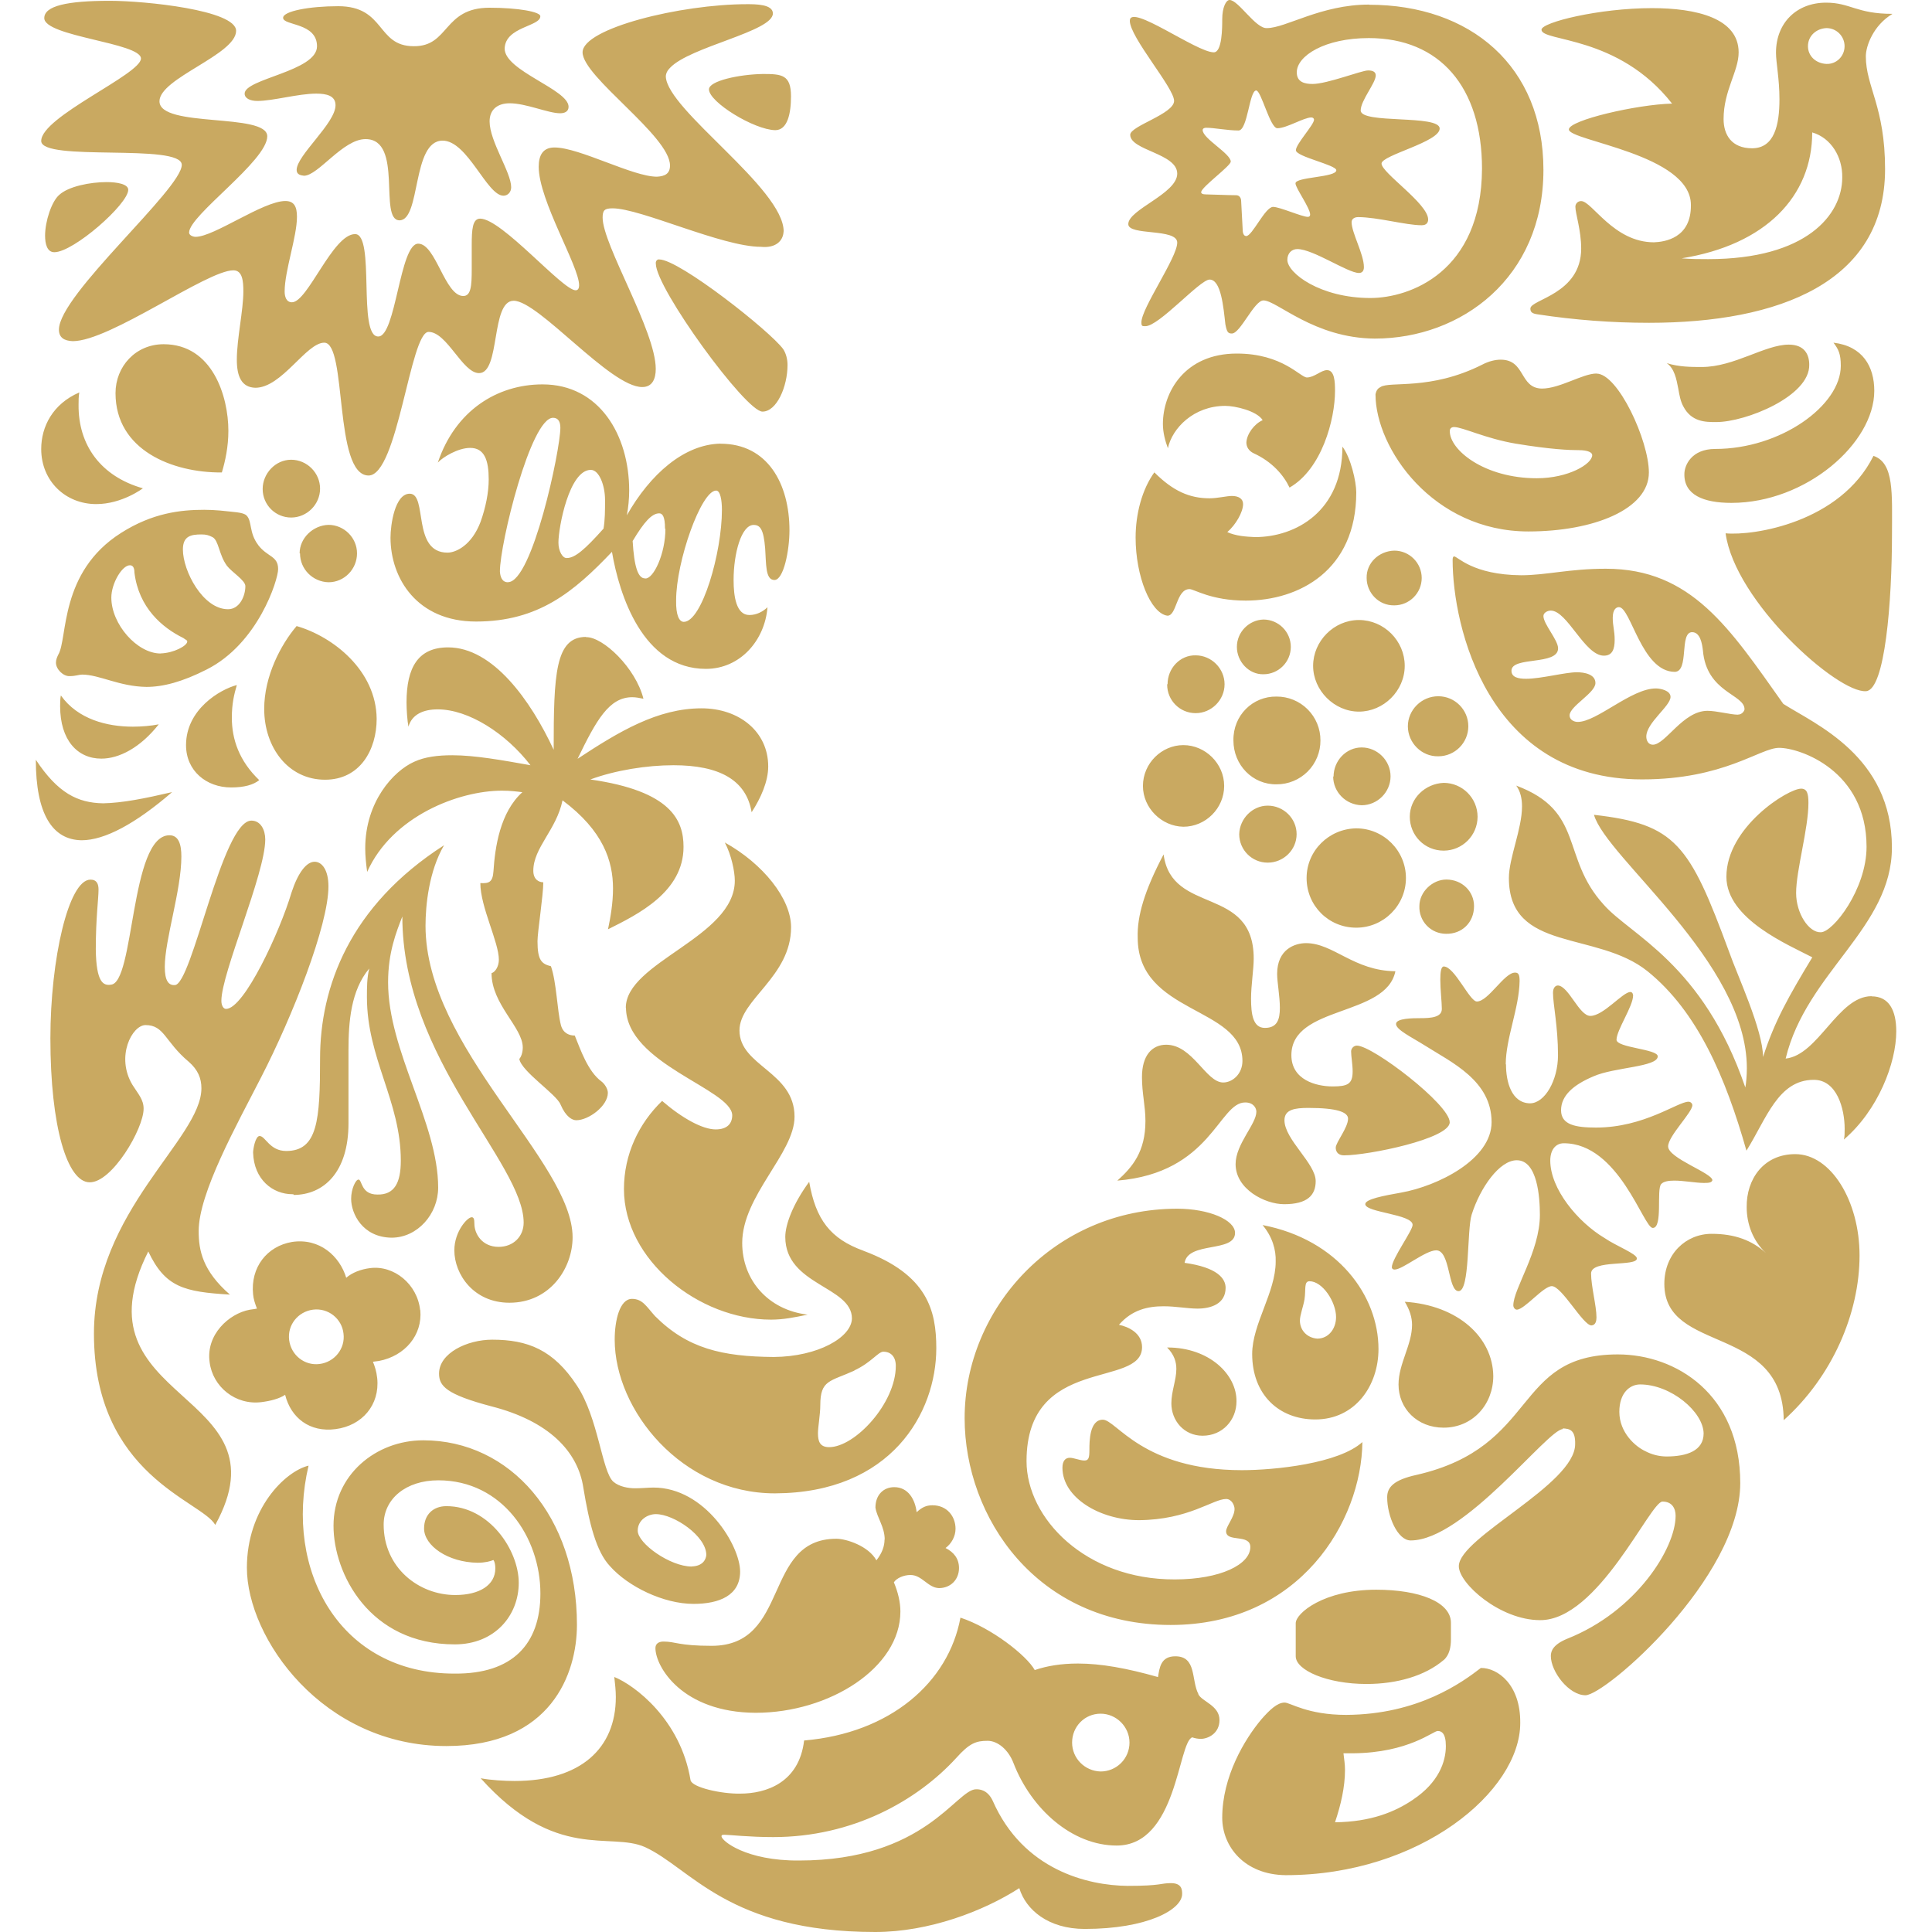
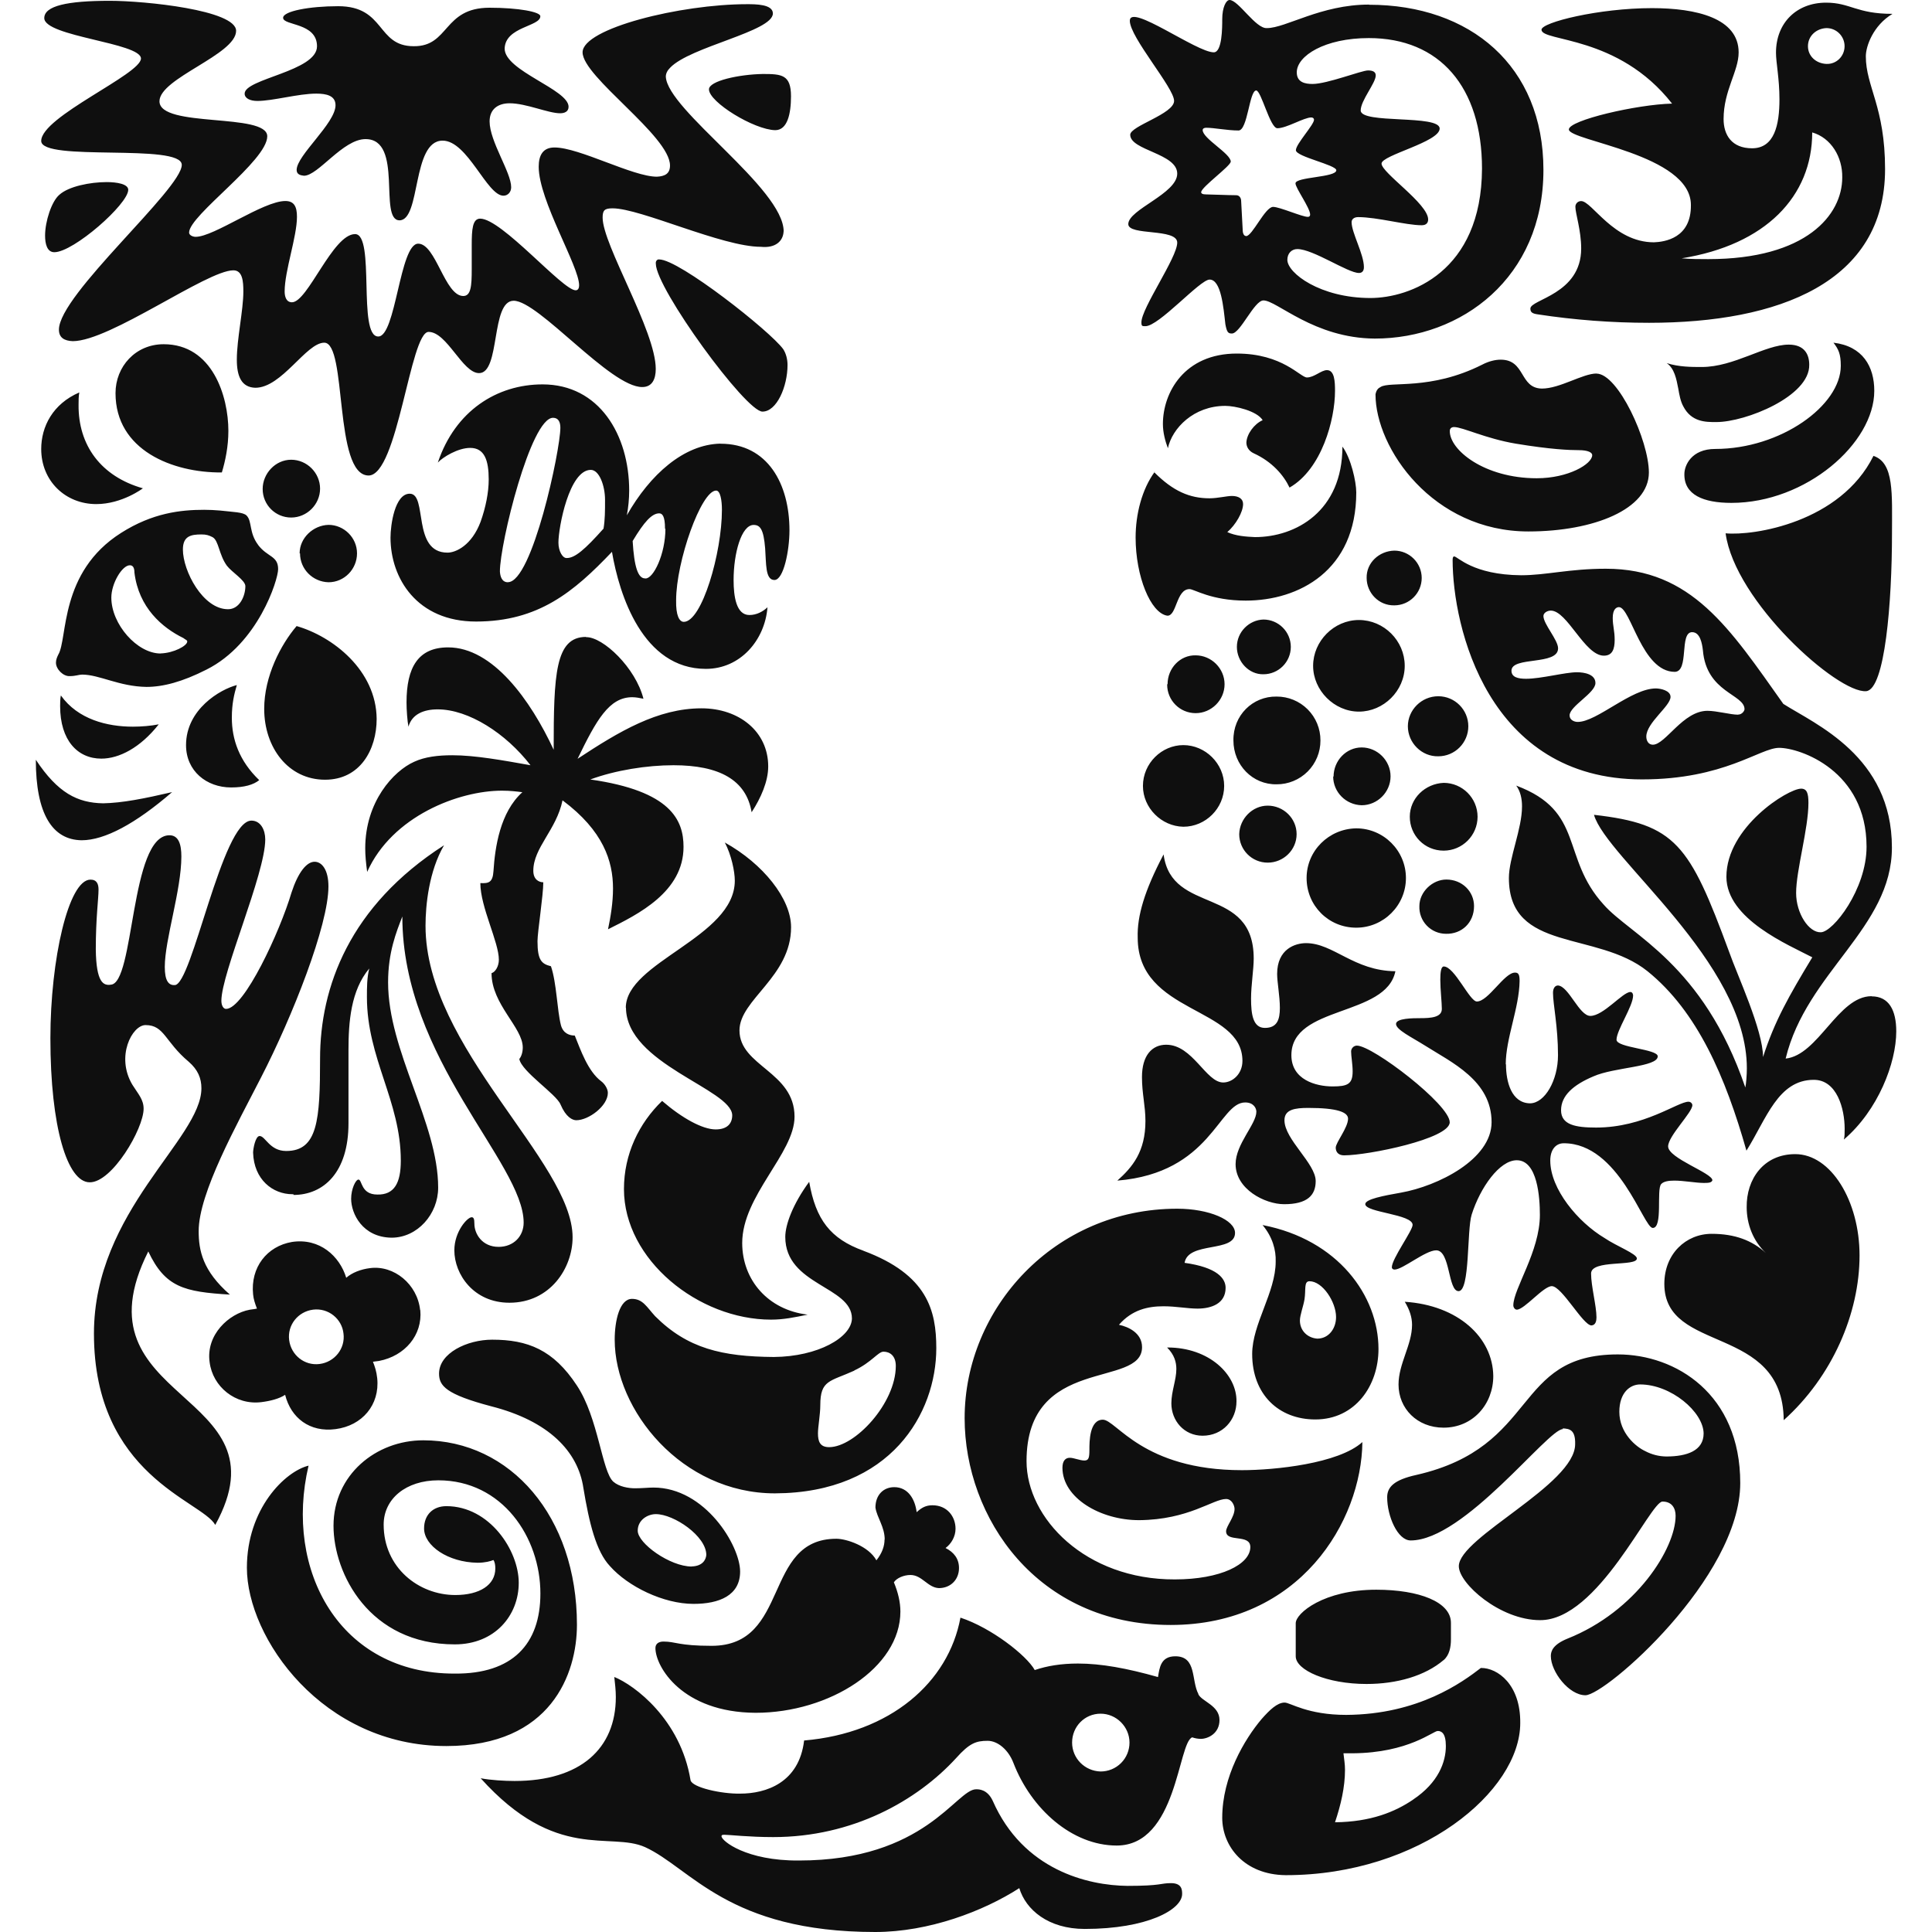
- <svg xmlns="http://www.w3.org/2000/svg" fill="#C9A961" role="img" viewBox="0 0 24 24">
+ <svg xmlns="http://www.w3.org/2000/svg" fill="#0F0F0F" role="img" viewBox="0 0 24 24">
  <path d="M21.436 6.625c.115.847 1.392 1.99 1.746 1.961.234-.019.321-1.105.321-1.961 0-.488.029-.875-.23-.962-.411.828-1.488.995-1.837.962zm.072-.378c.928 0 1.775-.741 1.775-1.392 0-.301-.143-.555-.507-.598.062.081.091.139.091.287 0 .493-.746 1.033-1.56 1.033-.297 0-.383.206-.383.311-.005.258.234.359.584.359zm-.196-1.004c-.124 0-.301 0-.402-.196-.034-.062-.048-.139-.062-.22-.024-.124-.048-.249-.143-.316.153.048.306.048.435.048.402 0 .785-.278 1.081-.278.196 0 .254.124.254.249.01.392-.789.713-1.153.713h-.01zM1.373 12.232c.301 0 .239-1.856.732-1.856.115 0 .148.115.148.263 0 .421-.206 1.033-.206 1.373 0 .172.048.23.124.225.215 0 .588-2.043.952-2.043.115 0 .172.115.172.234 0 .426-.545 1.66-.545 2.004 0 .057.024.101.058.101.225 0 .67-.962.813-1.445.081-.249.187-.383.287-.383.091 0 .172.101.172.306 0 .483-.445 1.612-.837 2.373-.301.588-.775 1.435-.775 1.909 0 .239.048.493.388.789-.569-.034-.804-.091-1.014-.536-.952 1.894 1.76 1.713.832 3.397-.167-.301-1.507-.612-1.507-2.377 0-1.526 1.335-2.416 1.335-3.047 0-.124-.043-.23-.158-.33-.297-.249-.301-.455-.536-.455-.167 0-.373.392-.163.742.072.115.139.182.139.297 0 .249-.392.918-.67.914-.277 0-.488-.684-.488-1.789 0-.981.225-1.971.498-1.971.081 0 .1.058.1.124 0 .115-.034.349-.034.742.005.416.096.45.182.44zm2.272 2.612c.373 0 .684-.278.684-.89v-.909c0-.349.029-.741.258-1.014-.029.115-.029.239-.029.354 0 .765.421 1.292.421 2.033 0 .278-.081.426-.292.421-.206 0-.187-.186-.234-.186-.034 0-.091.115-.091.239 0 .182.139.478.502.483.321 0 .579-.292.579-.622 0-.804-.622-1.693-.622-2.55 0-.373.101-.622.177-.818 0 1.77 1.507 3.062 1.507 3.803 0 .168-.124.301-.311.301-.206 0-.301-.163-.301-.287 0-.062-.01-.081-.034-.081-.053 0-.215.177-.215.411 0 .297.239.651.684.651.507 0 .785-.431.785-.813 0-.938-1.827-2.354-1.827-3.87 0-.258.043-.679.23-1-1.177.756-1.54 1.765-1.54 2.65 0 .765-.029 1.148-.421 1.148-.206 0-.258-.186-.33-.186-.053 0-.081.163-.081.206.01.335.244.517.488.517h.014v.009zM19.833 4.64c-.172 0-.455.187-.679.187-.282-.005-.201-.359-.512-.359-.067 0-.148.019-.23.062-.646.325-1.148.201-1.263.278-.029.014-.052.038-.062.091 0 .67.713 1.703 1.899 1.703.813 0 1.497-.277 1.497-.732 0-.397-.383-1.229-.651-1.229zm-.742 1.301c-.655 0-1.086-.354-1.081-.588 0-.029.019-.048.053-.048.105 0 .392.143.765.206.435.072.67.081.784.081.115 0 .167.029.167.062 0 .11-.296.287-.689.287zM3.832 18.207c-.292.072-.765.536-.765 1.268 0 .871.938 2.215 2.478 2.215 1.301 0 1.622-.899 1.622-1.507 0-1.344-.828-2.291-1.909-2.291-.588 0-1.115.43-1.115 1.062 0 .593.445 1.473 1.507 1.473.497 0 .794-.359.794-.765 0-.402-.363-.952-.899-.952-.163 0-.277.105-.277.277 0 .215.297.421.665.426.091 0 .163-.019.196-.034.019.024.024.067.024.105 0 .206-.196.33-.497.33-.455 0-.89-.34-.89-.875 0-.321.278-.55.679-.55.794 0 1.268.708 1.268 1.406 0 .631-.349 1-1.062.995-1.435.005-2.124-1.287-1.818-2.583zm11.055 2.837c-.091-.172-.019-.469-.287-.469-.182 0-.196.144-.215.258-.388-.11-.708-.168-.995-.168-.206 0-.383.029-.536.081-.101-.182-.541-.526-.923-.651-.148.804-.871 1.435-1.942 1.526-.062.526-.474.66-.794.66-.23.005-.598-.076-.617-.167-.124-.756-.698-1.182-.947-1.282.009.081.019.167.019.249 0 .641-.44 1.043-1.258 1.043-.124 0-.297-.01-.421-.034.938 1.043 1.607.66 2.043.856C8.582 23.206 9.046 24 10.873 24c.665 0 1.344-.258 1.789-.545.081.268.359.507.813.507.775 0 1.21-.239 1.21-.435 0-.053-.005-.134-.139-.134s-.115.034-.54.034c-.493-.005-1.296-.196-1.674-1.057-.067-.143-.172-.143-.206-.143-.249 0-.631.885-2.201.885-.655.005-.962-.244-.962-.301 0-.01 0-.019.034-.019.062 0 .306.029.608.029.99 0 1.789-.454 2.272-.981.167-.187.249-.215.392-.215.124 0 .258.11.321.277.22.569.727 1.024 1.282 1.024.751 0 .761-1.282.938-1.344a.344.344 0 00.105.019c.091 0 .234-.067.234-.234 0-.182-.22-.23-.263-.321zm-1.215.962c-.196-.005-.354-.163-.354-.359 0-.201.158-.359.354-.359.196 0 .359.163.359.359a.358.358 0 01-.359.359zm6.425-5.181c-1.311 0-.971 1.148-2.502 1.497-.282.062-.363.153-.363.278 0 .234.129.536.292.536.665 0 1.703-1.383 1.89-1.383v-.009c.078.005.158.012.153.196 0 .502-1.445 1.158-1.445 1.516 0 .215.512.67 1.009.67.722.005 1.368-1.473 1.521-1.473.12 0 .163.086.163.177 0 .402-.488 1.186-1.344 1.526-.177.072-.206.153-.206.215 0 .196.225.488.43.488.249 0 1.923-1.459 1.923-2.636 0-1.105-.799-1.598-1.521-1.598zm.603 1.268a.574.574 0 01-.263-.067c-.115-.053-.321-.225-.321-.488 0-.239.134-.34.258-.34.383 0 .785.34.789.608 0 .215-.206.287-.464.287zM3.727 6.874c0 .196.158.354.354.359.196 0 .354-.163.354-.359 0-.196-.163-.354-.354-.354-.191.005-.359.163-.359.354h.005zm-.464-.799c0 .196.158.354.354.354.196 0 .359-.163.359-.359 0-.196-.163-.359-.359-.359s-.354.172-.354.363zm-.321 2.435c-.206.053-.631.301-.631.746 0 .321.254.526.56.526.163 0 .278-.033.349-.091-.249-.239-.34-.507-.34-.775 0-.177.029-.292.062-.406zm-2.186.129c-.009.043-.009.091-.009.134 0 .421.215.651.512.651.22 0 .483-.134.713-.426-.096.019-.215.029-.321.029-.321 0-.684-.091-.895-.388zm-.311.799c0 .674.206.995.569 1.0.287 0 .67-.206 1.124-.598-.349.081-.617.134-.856.139C.962 9.974.718 9.85.445 9.438zm2.311-3.569c.043-.143.081-.321.081-.517 0-.426-.196-1.076-.804-1.076-.349 0-.598.277-.598.608 0 .708.708.99 1.32.985zm.45.899c-.115-.153-.072-.292-.143-.364-.043-.043-.167-.043-.33-.062a2.24 2.24 0 00-.196-.009c-.292 0-.641.038-1.033.287-.77.488-.66 1.311-.78 1.512-.014.029-.029.062-.029.1 0 .081.091.172.172.167.072 0 .115-.019.153-.019.215 0 .459.148.799.153.206 0 .445-.062.746-.215.641-.321.89-1.115.89-1.248 0-.168-.134-.148-.249-.301zM1.995 8.118c-.292 0-.612-.364-.612-.694 0-.177.134-.402.23-.402.034 0 .057.024.057.091.053.435.344.684.608.813.029.024.048.024.048.043 0 .053-.167.143-.33.148zm.837-.55c-.311 0-.56-.474-.56-.742 0-.167.1-.187.23-.187.062 0 .091.01.139.034.077.043.077.215.177.354.062.081.23.182.23.254 0 .124-.072.287-.215.287zm.852.21c-.196.23-.402.622-.402 1.028 0 .478.297.88.756.88.435 0 .641-.373.641-.756-.005-.603-.545-1.024-.995-1.153zM1.775 6.066s-.258.196-.579.196c-.383 0-.684-.287-.684-.684 0-.278.143-.56.473-.703-.009.053-.009.096-.009.153-.005.502.277.89.799 1.038zM17.489 9.022c0 .206.172.378.378.373.206 0 .373-.168.373-.373s-.167-.373-.373-.373c-.21 0-.378.172-.378.373zm.024 1.124c0 .23.182.421.421.421a.422.422 0 00.421-.421.422.422 0 00-.421-.421c-.23.01-.421.191-.421.421zm-1.282.761c0 .344.273.617.617.617.34 0 .617-.277.617-.617s-.277-.617-.617-.617c-.34.005-.617.278-.617.617zm.33-1.263c0 .196.158.354.354.359.196 0 .359-.163.359-.359s-.163-.359-.359-.359c-.191 0-.349.163-.349.364l-.005-.005zm-1.167.718c0 .196.158.354.354.354s.359-.158.359-.354-.163-.354-.359-.354c-.191 0-.349.163-.354.354zm.918-2.091c0 .306.263.569.569.569s.569-.258.569-.569-.258-.569-.569-.569c-.311 0-.569.263-.569.569zm.665-1.091c0 .182.148.344.344.34a.341.341 0 00.34-.34.341.341 0 00-.34-.34c-.191.005-.349.153-.344.34zm-1.612.856c0 .182.148.344.33.34a.341.341 0 00.34-.34.341.341 0 00-.34-.34c-.177.005-.33.153-.33.34zm-.043 1.162c0 .306.239.55.536.545a.542.542 0 00.545-.545.542.542 0 00-.545-.545c-.297-.005-.541.234-.536.545zm-1.124.565c0 .273.23.502.502.507.278 0 .507-.23.507-.507 0-.278-.234-.507-.507-.507-.268 0-.502.225-.502.507zm.301-1.258c0 .196.158.354.354.354s.359-.163.359-.359-.163-.359-.359-.359c-.191-.005-.349.158-.349.359h-.005v.005zm3.133 2.751c0-.177.163-.33.335-.33.196 0 .344.148.344.33 0 .206-.153.349-.349.344a.331.331 0 01-.33-.344zm.301 9.367c.072-.062.091-.163.091-.258v-.206c0-.258-.392-.411-.928-.411-.651 0-1.0.292-1.0.416v.411c0 .172.388.344.88.344.378 0 .727-.101.957-.297zm.464.096c-.23.177-.775.579-1.674.584-.483 0-.694-.153-.765-.153-.091 0-.186.091-.287.206-.21.249-.488.713-.488 1.225 0 .354.273.708.789.713 1.669 0 2.913-1.043 2.913-1.89.005-.48-.283-.686-.488-.684zm-.842 1.636c-.225.153-.526.277-.971.282.072-.215.124-.435.124-.651 0-.072-.01-.124-.019-.206h.115c.698-.005 1.004-.282 1.057-.277.043 0 .1.024.1.187 0 .196-.091.454-.407.665zm1.153-9.132c0 .215.067.478.297.483.186 0 .349-.287.349-.598 0-.359-.062-.631-.062-.775 0-.062.029-.091.062-.091.134.009.263.378.402.378.163 0 .402-.297.497-.297.029 0 .034.034.034.043 0 .134-.206.431-.206.55 0 .1.512.115.512.206 0 .134-.541.134-.799.249-.249.105-.402.239-.402.421s.182.215.435.215c.598 0 1.014-.321 1.148-.321.029 0 .048.024.048.043 0 .091-.301.383-.301.512 0 .148.55.33.55.421-.01.029-.043.033-.105.033-.1 0-.249-.029-.368-.029-.072 0-.134.01-.163.043-.062.067.024.545-.105.545-.115 0-.421-1.052-1.105-1.052-.101 0-.168.081-.168.215 0 .354.344.765.674.962.148.101.402.196.402.254 0 .105-.569.01-.569.187 0 .158.067.402.067.545 0 .043-.01.096-.062.1-.105 0-.368-.488-.493-.488-.105 0-.34.292-.435.292-.024 0-.043-.029-.043-.053 0-.206.33-.67.33-1.124 0-.215-.029-.679-.287-.679-.215 0-.454.34-.56.674-.062.196-.019.952-.163.952-.134 0-.101-.507-.278-.507-.134 0-.416.239-.517.239-.019 0-.034-.01-.034-.029 0-.105.258-.455.258-.526 0-.134-.588-.153-.588-.258 0-.062.23-.105.445-.143.454-.081 1.124-.411 1.124-.875 0-.517-.497-.742-.828-.952-.167-.105-.359-.196-.359-.268 0-.072.215-.072.301-.072.134 0 .268-.01.268-.115 0-.081-.019-.239-.019-.364 0-.091.009-.163.043-.163.134 0 .321.435.411.435.143 0 .34-.359.474-.359.043 0 .057.024.057.105-.005.335-.172.713-.172 1.033zm-4.253-2.607c.101.756 1.119.378 1.119 1.292 0 .134-.033.33-.033.497 0 .196.024.364.172.364.153 0 .186-.105.186-.249s-.034-.321-.034-.421c0-.311.225-.383.359-.383.34 0 .593.344 1.11.349-.115.569-1.292.421-1.292 1.043 0 .306.306.388.512.388.186 0 .249-.029.249-.186 0-.091-.019-.187-.019-.249 0-.034.029-.072.072-.072.196 0 1.153.732 1.153.952 0 .206-1.014.411-1.311.411-.091 0-.105-.062-.105-.096 0-.062.153-.249.153-.359 0-.081-.134-.134-.493-.134-.167 0-.297.019-.297.153 0 .239.388.536.388.756 0 .177-.105.287-.392.287-.239 0-.603-.187-.603-.498 0-.249.258-.497.258-.651 0-.043-.034-.115-.139-.115-.33 0-.421.875-1.588.971.187-.167.349-.359.349-.741 0-.187-.043-.34-.043-.545 0-.268.124-.402.301-.402.33 0 .493.469.708.469.115 0 .239-.105.239-.268 0-.679-1.301-.579-1.301-1.531-.009-.268.086-.588.321-1.033zm2.995 5.554c.062.101.091.196.091.287 0 .249-.168.483-.168.742 0 .297.23.536.56.536.364 0 .617-.292.617-.641-.005-.478-.435-.88-1.1-.923zm-2.952.569c.091.091.115.182.115.268 0 .134-.062.277-.062.426 0 .215.158.402.388.402.249 0 .421-.196.421-.426.005-.335-.34-.67-.856-.67h-.005zm.215-1.052c.411.057.512.196.512.311 0 .196-.177.258-.349.258-.124 0-.268-.029-.421-.029-.196 0-.392.043-.555.23.115.024.287.101.287.278 0 .517-1.435.091-1.435 1.416 0 .708.732 1.473 1.842 1.469.569 0 .938-.187.938-.402 0-.168-.301-.053-.301-.196 0-.062.105-.177.105-.277 0-.043-.034-.124-.105-.124-.163 0-.464.258-1.081.263-.483 0-.952-.278-.952-.651 0-.081.034-.124.091-.124.052 0 .124.034.182.034.053 0 .062-.034.062-.134s0-.373.167-.373.493.627 1.727.627c.407 0 1.201-.081 1.497-.349-.01.981-.775 2.272-2.382 2.272-1.665 0-2.559-1.339-2.559-2.569 0-1.363 1.115-2.602 2.641-2.602.392 0 .718.139.718.301 0 .249-.584.101-.627.373zm.971-.469c.124.148.168.311.163.454 0 .383-.292.775-.292 1.148 0 .502.33.813.784.813.497 0 .785-.421.785-.875 0-.66-.502-1.359-1.44-1.54zm.679 1.411c-.124-.01-.215-.101-.215-.225 0-.067.043-.177.057-.263.019-.12-.01-.225.062-.225.163 0 .33.258.33.445 0 .143-.091.268-.234.268zM8.95 5.511c-.455.009-.875.383-1.163.89a1.697 1.697 0 00.029-.306c0-.694-.373-1.32-1.076-1.32-.569 0-1.086.33-1.301.971.062-.067.249-.182.402-.182.177 0 .23.153.23.392 0 .163-.038.349-.101.526-.11.292-.306.383-.411.383-.445 0-.244-.732-.469-.732-.187 0-.239.392-.239.545 0 .507.33 1.043 1.062 1.043.775 0 1.215-.368 1.689-.866.091.536.383 1.454 1.167 1.454.426 0 .732-.354.765-.765-.057.053-.134.096-.225.096-.163 0-.196-.23-.196-.435 0-.33.096-.684.249-.684.081 0 .124.053.143.292.014.187 0 .392.115.392s.187-.368.187-.617c0-.574-.268-1.076-.856-1.076zM6.31 7.233c-.076 0-.096-.072-.1-.134 0-.349.383-1.909.66-1.909.067 0 .091.053.091.124 0 .278-.349 1.918-.651 1.918zm1.186-.665c-.23.258-.354.364-.454.364-.053.005-.105-.086-.105-.191 0-.191.134-.904.402-.904.105 0 .177.196.177.373 0 .134 0 .244-.019.359zm.521.617c-.091.005-.139-.143-.158-.464.143-.239.239-.344.33-.344.038 0 .072.034.072.187v.005h.005c0 .311-.148.622-.249.617zm.478.54c-.057 0-.1-.081-.096-.268 0-.483.311-1.363.497-1.363.053 0 .072.124.072.239 0 .536-.249 1.392-.474 1.392zm-1.215.187c-.383 0-.402.464-.402 1.402-.287-.617-.756-1.272-1.311-1.272-.373 0-.517.249-.517.684 0 .091.01.23.024.301.043-.153.186-.215.363-.215.383 0 .847.297 1.153.694-.349-.062-.689-.124-.971-.124-.177 0-.34.019-.474.081-.258.115-.608.497-.608 1.076 0 .091.009.182.024.292.311-.694 1.139-1.009 1.674-1.009.105 0 .182.01.254.019-.277.249-.34.684-.359.981-.009.143-.062.153-.163.148 0 .297.23.732.23.952 0 .081-.043.153-.091.167 0 .388.388.674.388.923 0 .062-.019.115-.043.143.029.158.459.435.512.565.067.158.148.196.196.196.153 0 .392-.177.392-.34 0-.053-.043-.115-.081-.143-.167-.124-.258-.392-.33-.569-.062 0-.144-.024-.172-.129-.048-.187-.053-.526-.124-.732-.115-.029-.167-.072-.167-.311 0-.115.072-.569.072-.732-.053 0-.124-.033-.124-.143 0-.287.287-.507.363-.875.507.378.627.756.627 1.095 0 .177-.029.349-.062.507.373-.186.938-.464.938-1.024 0-.33-.153-.694-1.158-.837.311-.115.703-.177 1.033-.177.569 0 .904.182.971.584.115-.177.206-.383.206-.569 0-.435-.364-.722-.828-.722-.545 0-1.024.287-1.54.627.234-.483.392-.765.679-.765.043 0 .091.009.139.019-.096-.383-.502-.77-.713-.765zm15.021 6.425c.445 0 .799.584.799 1.258 0 .722-.34 1.507-.942 2.047-.01-1.201-1.483-.818-1.483-1.693 0-.373.268-.622.588-.622.287 0 .502.081.674.239-.163-.153-.239-.364-.239-.569-.005-.349.21-.66.603-.66zm-6.616-9.118c-.072-.115-.34-.177-.464-.177-.392 0-.66.277-.713.526-.034-.091-.062-.196-.062-.301 0-.392.268-.875.918-.875.569 0 .789.297.871.297.091 0 .177-.091.249-.091.096 0 .1.148.1.258 0 .354-.163.971-.565 1.201-.072-.153-.215-.321-.445-.426-.062-.029-.091-.081-.091-.134.005-.105.096-.23.201-.277zm-1.344.65c.23.23.435.321.684.321.101 0 .215-.029.278-.029.081 0 .139.033.139.1 0 .101-.091.258-.196.349.105.048.23.057.344.062.507 0 1.086-.321 1.086-1.124.105.139.172.435.172.569 0 .971-.713 1.344-1.373 1.344-.43 0-.641-.143-.698-.143-.168 0-.158.34-.278.33-.206-.033-.392-.488-.392-.971 0-.287.077-.598.239-.818h-.005v.009zM6.712.201c0-.053-.268-.105-.631-.105-.579 0-.497.483-.942.478-.464 0-.349-.497-.938-.497-.359 0-.684.062-.684.144 0 .1.421.057.421.354 0 .311-.899.402-.899.588 0 .058.067.091.158.091.196 0 .507-.091.732-.091.124 0 .239.024.239.144 0 .225-.483.622-.483.804 0 .057.048.067.091.072.177 0 .483-.455.765-.455.474 0 .158 1.005.421 1.009.268 0 .153-.99.536-.99.311 0 .55.684.756.684.053 0 .096-.043.096-.105 0-.187-.268-.569-.268-.818 0-.153.105-.225.249-.225.206 0 .478.124.627.124.053 0 .105-.019.105-.081 0-.215-.794-.445-.794-.722C6.276.33 6.716.33 6.712.201zm2.095.909c0 .158.56.502.823.507.153 0 .196-.206.196-.421 0-.268-.115-.277-.349-.277-.297.005-.67.086-.67.191zm.928 1.765c0-.536-1.445-1.507-1.464-1.923 0-.038.019-.077.053-.11C8.572.579 9.601.392 9.601.167c0-.115-.215-.115-.321-.115-.828 0-2.043.301-2.043.598 0 .306 1.086 1.038 1.086 1.406 0 .101-.062.134-.163.139-.301 0-.962-.363-1.272-.363-.143 0-.196.096-.196.239 0 .421.502 1.234.502 1.473 0 .029-.009.062-.043.062-.163 0-.918-.89-1.186-.89-.096 0-.105.134-.105.33v.301c0 .206-.01.33-.105.33-.23 0-.34-.65-.56-.65-.23 0-.277 1.158-.497 1.153-.258 0-.034-1.272-.287-1.272-.278 0-.588.847-.784.847-.072 0-.091-.072-.091-.134 0-.258.153-.679.153-.928 0-.124-.034-.196-.144-.196-.277 0-.885.445-1.115.445-.033 0-.081-.019-.081-.053 0-.215.971-.89.971-1.196 0-.296-1.339-.1-1.339-.435 0-.287.952-.579.952-.875 0-.258-1.134-.373-1.569-.373C.837.01.55.072.55.225c0 .23 1.201.306 1.201.502s-1.239.722-1.239 1.024c0 .263 1.746.024 1.746.297 0 .301-1.526 1.612-1.526 2.047 0 .1.067.139.172.143.464 0 1.665-.88 1.995-.88.115 0 .124.139.124.263 0 .234-.081.589-.081.847 0 .206.057.344.23.349.33 0 .631-.56.856-.56.287 0 .115 1.646.55 1.65.364 0 .517-1.784.746-1.784s.421.512.627.512c.268 0 .143-.899.43-.899.311 0 1.201 1.076 1.598 1.072.124 0 .167-.101.167-.225 0-.474-.66-1.54-.66-1.88 0-.091.024-.115.124-.115.349 0 1.359.478 1.842.478.182.019.277-.072.282-.191zm-8.142-.517c0 .177-.679.775-.918.775-.091 0-.115-.105-.115-.206 0-.177.081-.426.177-.507.115-.105.383-.158.588-.158.129 0 .268.024.268.096zm6.554.918c0 .306 1.119 1.842 1.325 1.837.177 0 .311-.311.311-.579 0-.072-.019-.143-.053-.196-.163-.225-1.292-1.115-1.54-1.115-.024-.005-.048.019-.043.053zM23.507.172c-.445 0-.521-.139-.823-.139-.364 0-.622.249-.622.622 0 .124.043.321.043.579 0 .316-.062.608-.34.608-.254 0-.354-.167-.354-.363 0-.354.187-.593.187-.828 0-.426-.526-.55-1.076-.55-.66 0-1.373.177-1.373.268 0 .153.952.062 1.622.918-.435.01-1.282.206-1.282.321 0 .143 1.516.306 1.516.938.005.416-.33.459-.459.464-.502 0-.77-.512-.904-.512a.07.07 0 00-.072.072c0 .081.072.292.072.517 0 .569-.631.631-.631.746 0 .043.019.062.091.072a9.153 9.153 0 001.383.105c1.612 0 2.932-.502 2.932-1.909 0-.775-.239-1.024-.239-1.402 0-.124.091-.383.33-.526zm-2.287 3.047c-.1 0-.215 0-.33-.01 1.043-.167 1.622-.77 1.622-1.564.234.067.378.306.373.56 0 .464-.445 1.014-1.665 1.014zM22.689.794c-.129-.005-.23-.096-.23-.22 0-.129.105-.22.23-.225a.225.225 0 01.225.225c0 .124-.101.225-.225.22zm.56 11.581c-.416 0-.66.732-1.067.775.258-1.072 1.32-1.622 1.32-2.622 0-1.134-.952-1.531-1.349-1.784-.665-.938-1.139-1.679-2.205-1.679-.455 0-.742.081-1.052.081-.603-.005-.789-.234-.832-.234-.01 0-.019.01-.019.043 0 .828.435 2.727 2.353 2.727 1.024 0 1.464-.392 1.703-.392.258 0 1.086.282 1.086 1.229 0 .526-.416 1.062-.569 1.062-.148.005-.306-.234-.306-.488 0-.282.153-.799.153-1.119 0-.12-.019-.177-.091-.177-.163 0-.928.478-.928 1.095 0 .526.775.847 1.067 1-.292.483-.469.794-.612 1.239 0-.335-.321-1.019-.421-1.306-.493-1.339-.665-1.588-1.679-1.703.153.536 1.899 1.827 1.899 3.148 0 .081-.009.196-.019.239-.526-1.54-1.43-1.894-1.76-2.272-.536-.588-.23-1.158-1.086-1.478.053.072.072.163.072.258 0 .282-.163.641-.163.89 0 .928 1.091.651 1.722 1.158.622.502.971 1.32 1.229 2.229.249-.397.392-.88.837-.88.287 0 .383.359.383.608 0 .053 0 .101-.01.134.426-.364.651-.952.651-1.344 0-.263-.091-.435-.306-.435zm-1.66-3.497c-.091 0-.263-.048-.378-.048-.306 0-.521.421-.679.421-.057 0-.081-.053-.081-.101 0-.172.301-.378.301-.493 0-.081-.129-.105-.182-.105-.306 0-.732.416-.971.416-.043 0-.101-.024-.101-.081 0-.115.321-.278.321-.402 0-.11-.139-.134-.23-.134-.148 0-.445.081-.631.081-.1 0-.182-.019-.182-.1 0-.182.579-.062.579-.278 0-.105-.182-.301-.182-.402 0-.038.048-.067.091-.067.206 0 .421.56.66.56.105 0 .134-.081.134-.196s-.024-.172-.024-.273c0-.105.043-.134.077-.134.148 0 .282.804.694.804.182-.005.053-.493.215-.493.101 0 .124.143.134.225.043.526.517.545.517.732 0 .019-.029.067-.081.067zM17.006.057c-.598 0-1.033.292-1.268.292-.139.01-.354-.349-.464-.349-.043 0-.091.091-.091.239 0 .1 0 .411-.105.411-.215 0-1.043-.612-1.043-.392 0 .206.55.832.55.995s-.545.311-.545.421c0 .196.584.23.584.483 0 .249-.608.445-.608.627 0 .148.608.048.608.23 0 .186-.445.813-.445.99 0 .048.01.048.048.048.167.005.679-.579.799-.579.143 0 .172.344.196.555.019.1.034.115.081.115.105 0 .277-.411.392-.411.168 0 .627.469 1.383.474 1.076 0 2.095-.756 2.095-2.095 0-1.292-.909-2.052-2.167-2.052zm-1.526 2.875c-.029 0-.043-.034-.043-.081l-.019-.354c0-.034-.019-.072-.062-.072-.105 0-.311-.01-.373-.01-.043 0-.062-.01-.062-.029.009-.067.363-.321.368-.378 0-.1-.349-.287-.349-.392 0-.019.019-.029.043-.029.101 0 .263.034.402.034.115 0 .134-.497.22-.497.062 0 .172.469.263.469.115 0 .33-.134.421-.134.019 0 .034.01.034.029 0 .062-.225.301-.225.378 0 .081.502.182.502.249 0 .091-.507.081-.507.163 0 .057.182.306.182.387 0 .019-.01.029-.029.029-.072 0-.349-.124-.431-.124-.1 0-.258.363-.335.363zm1.545.77c-.627 0-1.033-.311-1.033-.474 0-.081.053-.134.124-.134.196 0 .627.297.765.297.034 0 .062-.019.062-.072 0-.163-.153-.426-.153-.56 0-.034.029-.062.081-.062.239 0 .593.101.789.101.062 0 .081-.034.081-.072 0-.196-.579-.579-.579-.694 0-.105.722-.268.722-.435 0-.177-.981-.053-.981-.225 0-.124.187-.34.187-.435 0-.043-.034-.062-.096-.062-.081 0-.507.168-.689.168-.091 0-.196-.019-.196-.144 0-.206.349-.426.895-.426.88 0 1.406.608 1.406 1.622-.005 1.287-.899 1.607-1.387 1.607zm-6.037 15.423c0 .081-.029.167-.101.258-.096-.177-.373-.268-.497-.268-.918 0-.569 1.33-1.55 1.33-.411 0-.445-.053-.598-.053-.062 0-.1.029-.1.081 0 .23.33.799 1.244.804.918 0 1.799-.56 1.799-1.258 0-.115-.029-.239-.081-.363.034-.053.124-.091.206-.091.144 0 .215.158.354.163.144 0 .249-.105.249-.249 0-.115-.062-.196-.167-.249.072-.053.124-.143.124-.239 0-.153-.105-.292-.287-.292-.081 0-.134.029-.196.086-.019-.158-.105-.311-.278-.311-.134 0-.234.096-.234.254.019.124.115.239.115.397zm-2.87-.646c-.062 0-.143.009-.23.009-.081 0-.196-.019-.268-.081-.143-.124-.186-.794-.454-1.196-.292-.445-.612-.569-1.052-.569-.311 0-.66.167-.66.421 0 .153.086.258.65.407.713.182 1.076.56 1.143 1.014.072.435.158.789.33.971.225.254.665.469 1.038.469.321 0 .579-.105.579-.402 0-.321-.435-1.043-1.076-1.043zm.474.981c-.268 0-.67-.287-.67-.445 0-.134.124-.206.225-.206.225 0 .627.273.627.507-.005.062-.048.139-.182.143zm2.134-3.923c-.411-.148-.593-.388-.674-.856-.201.273-.297.531-.297.684 0 .603.828.612.828 1.014-.005.234-.421.474-.971.478-.641-.005-1.072-.105-1.474-.507-.105-.115-.153-.215-.287-.215-.153 0-.215.268-.215.507 0 .875.832 1.909 1.99 1.909 1.445-.005 2.005-1 2.005-1.803 0-.469-.11-.914-.904-1.21zm-.426 2.44c-.115 0-.139-.072-.139-.172 0-.081.029-.234.029-.349 0-.316.12-.292.426-.431h-.005c.215-.1.297-.234.364-.234.081 0 .153.053.153.177 0 .464-.507 1.009-.828 1.009zM7.774 12.519c0-.569 1.354-.875 1.354-1.579 0-.115-.043-.321-.124-.474.474.263.823.698.823 1.052 0 .617-.641.899-.641 1.282 0 .445.684.512.684 1.072 0 .455-.65.981-.65 1.569 0 .459.321.832.813.89-.163.034-.301.062-.455.062-.899 0-1.827-.742-1.827-1.622 0-.435.187-.818.474-1.095.249.215.502.354.665.354.143 0 .206-.072.206-.177-.01-.325-1.315-.636-1.32-1.335zM5.219 16.274c-.034-.321-.325-.56-.622-.521-.115.014-.225.057-.296.12-.081-.268-.33-.497-.674-.445-.311.053-.517.316-.483.651.005.057.024.115.048.177 0 0-.053.01-.091.014-.258.048-.545.311-.497.651.038.306.321.536.641.497.115-.014.225-.043.297-.091.072.287.306.469.627.426.33-.043.55-.301.517-.631-.01-.091-.029-.143-.053-.206 0 0 .043-.005.076-.01.321-.062.541-.321.512-.631zm-1.249.67c-.187.024-.354-.11-.378-.297s.11-.354.297-.378c.191-.024.359.115.378.297.024.186-.11.354-.297.378z" />
</svg>
